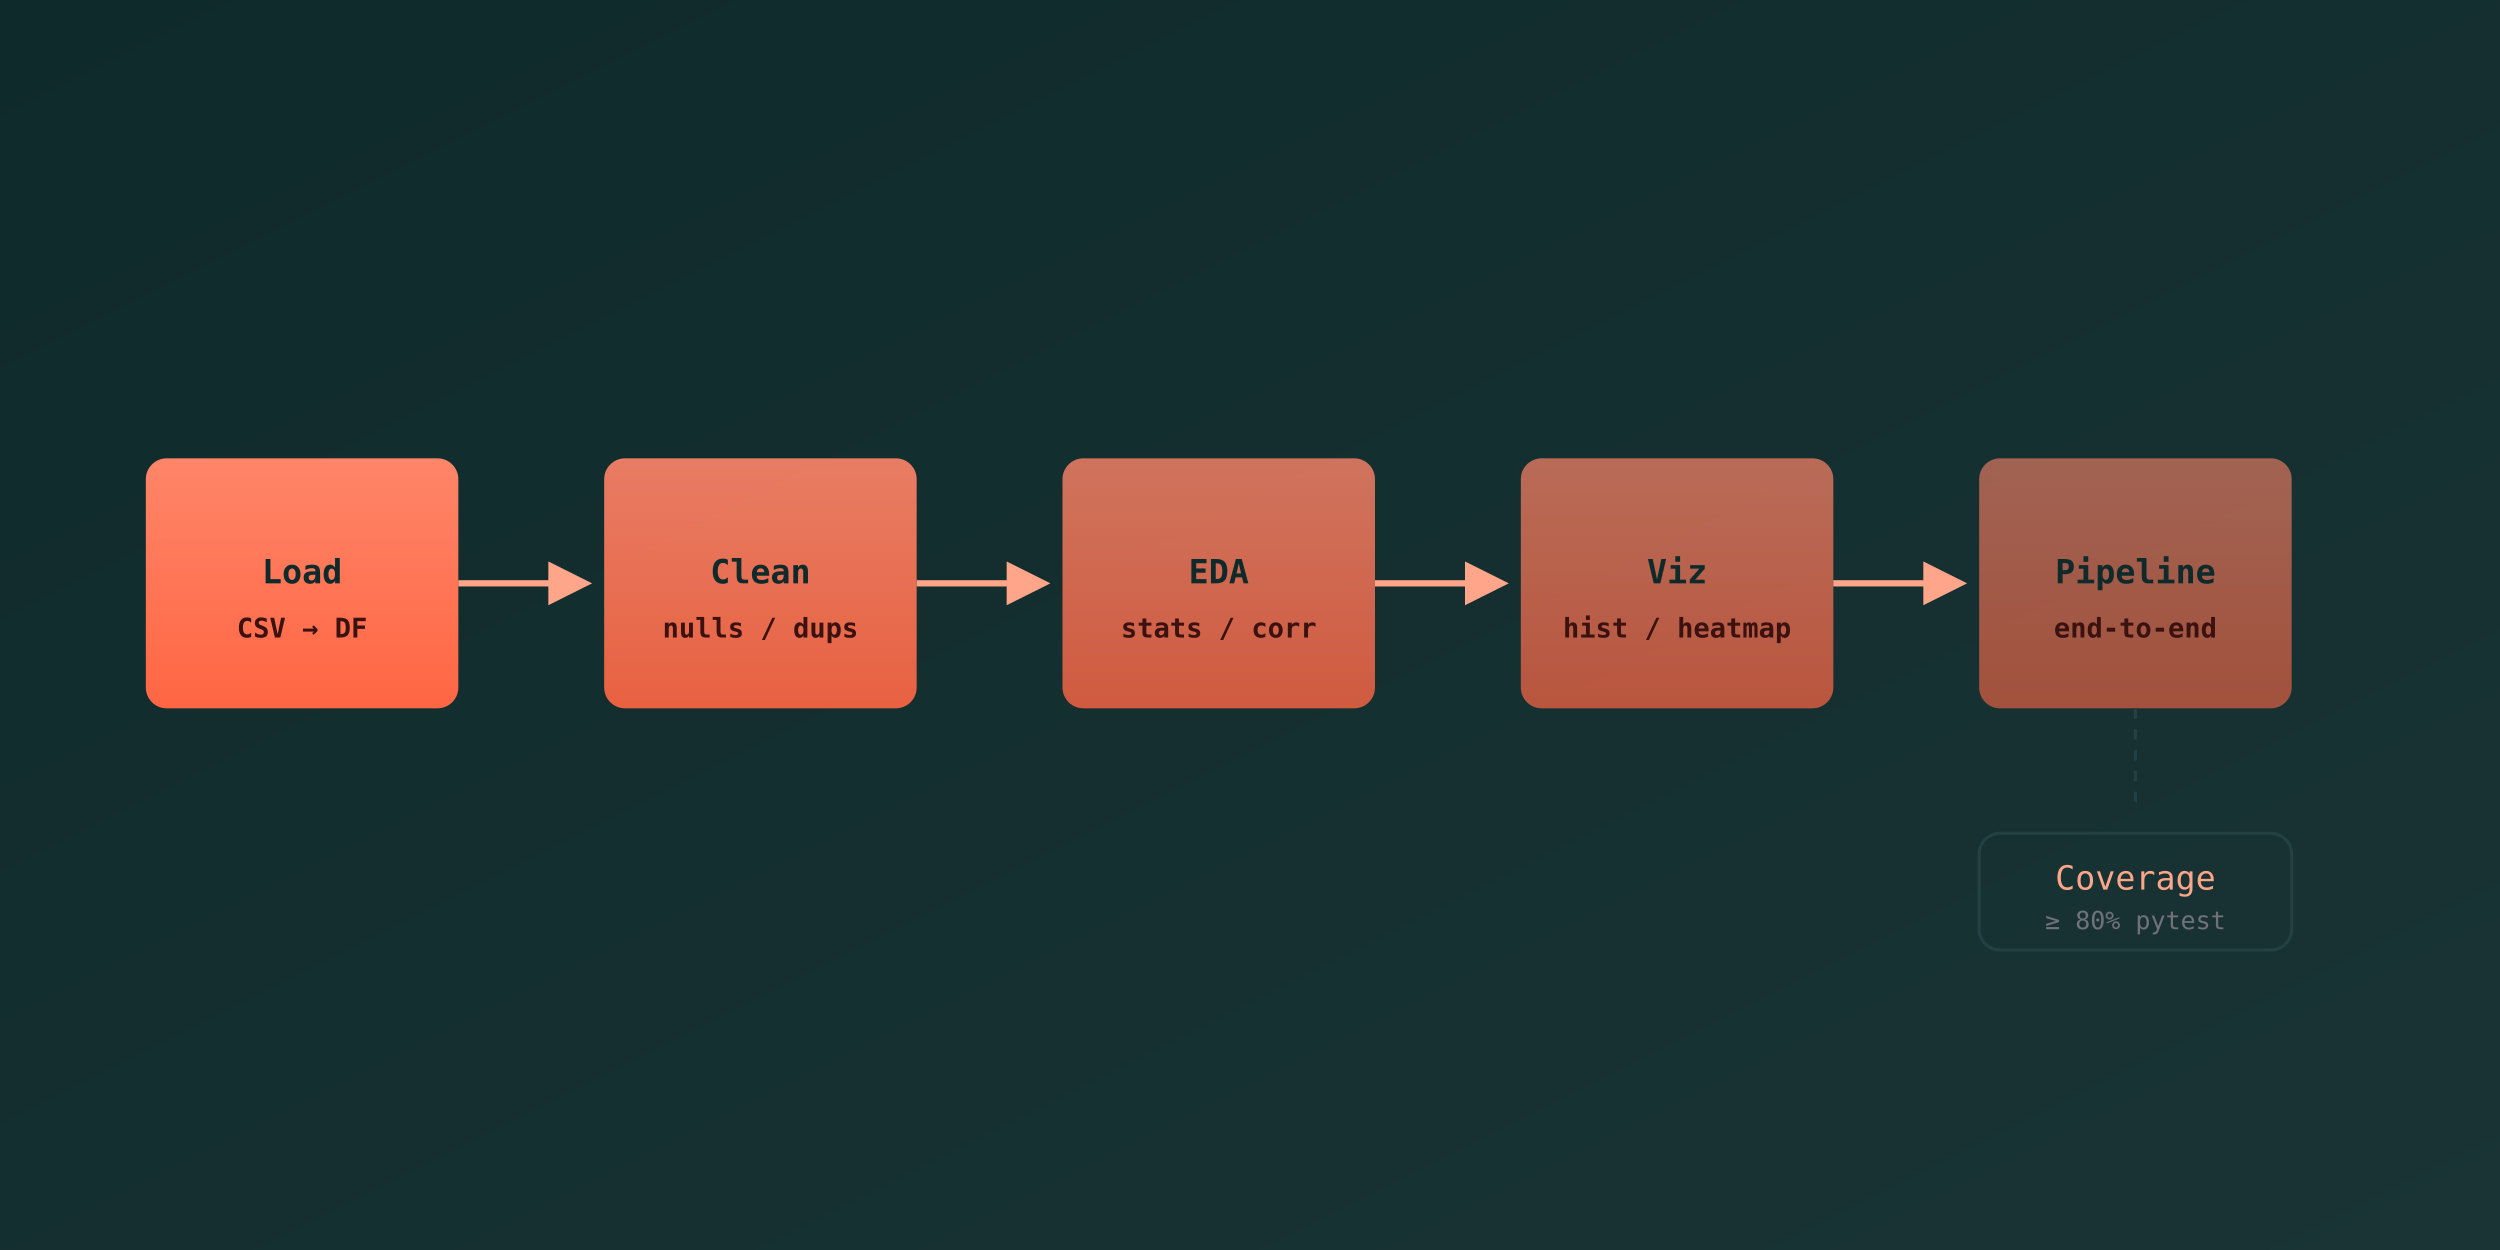
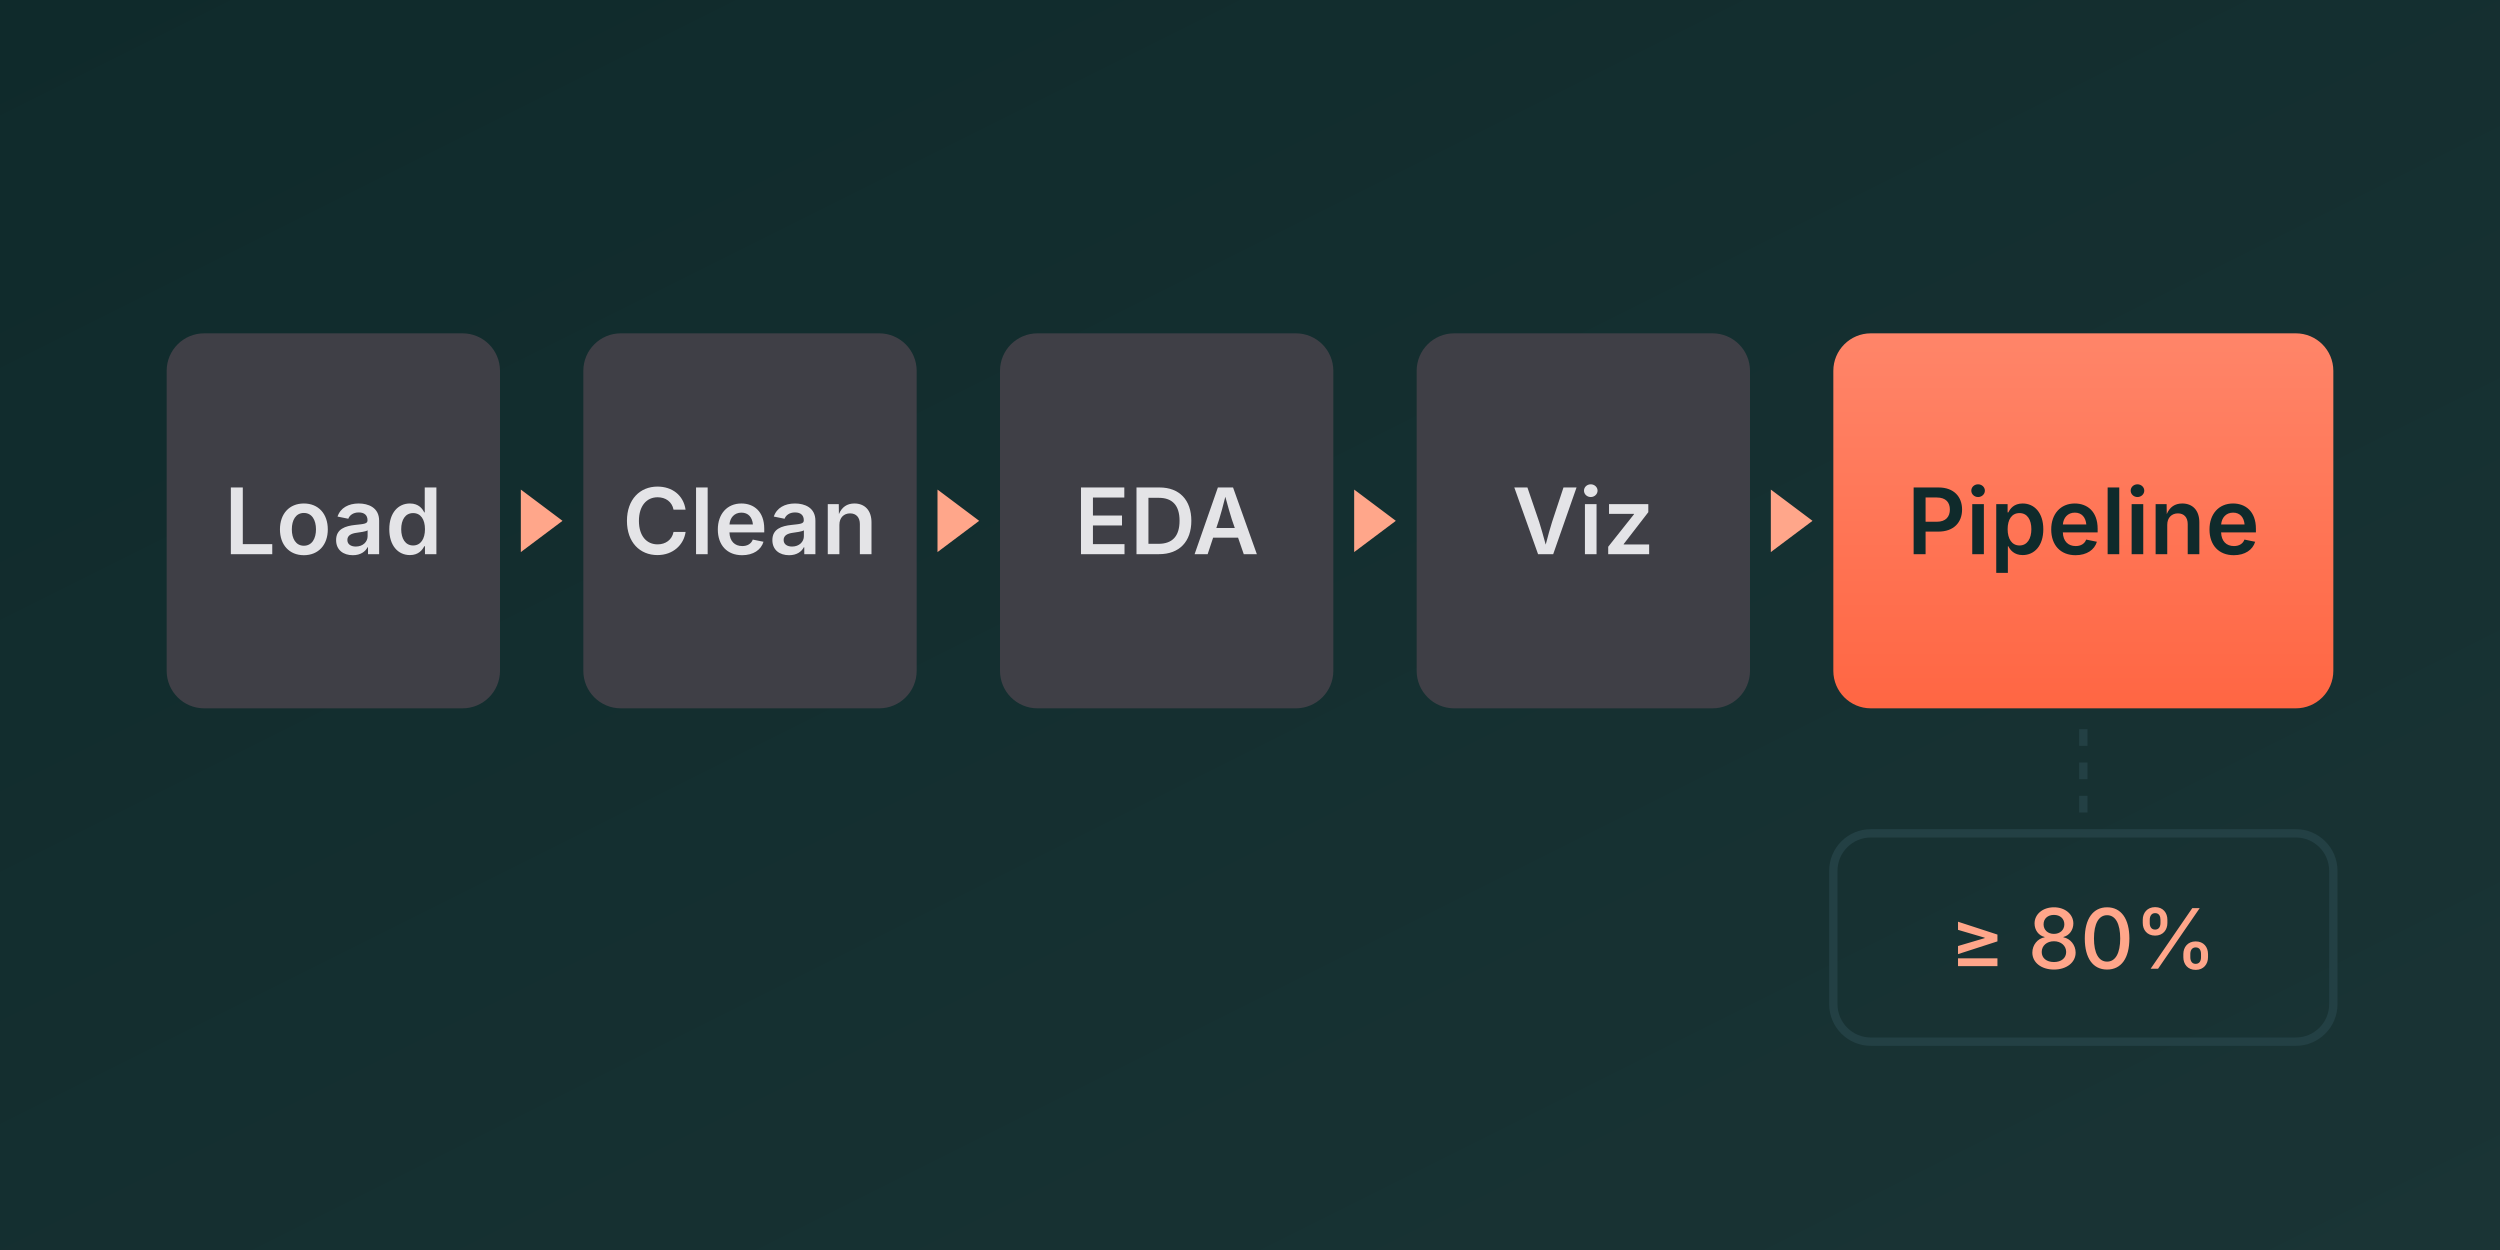
<svg xmlns="http://www.w3.org/2000/svg" viewBox="0 0 1200 600" role="img" aria-label="Python analytics pipeline: load, clean, EDA, viz, pipeline">
  <defs>
-     <linearGradient id="bg" x1="0" y1="0" x2="1" y2="1">
+     <linearGradient id="python-bg" x1="0" y1="0" x2="1" y2="1">
      <stop offset="0" stop-color="#0f2a2b" />
      <stop offset="1" stop-color="#1a3435" />
    </linearGradient>
-     <linearGradient id="accent" x1="0" y1="0" x2="0" y2="1">
+     <linearGradient id="python-accent" x1="0" y1="0" x2="0" y2="1">
      <stop offset="0" stop-color="#ff8569" />
      <stop offset="1" stop-color="#ff6643" />
    </linearGradient>
  </defs>
-   <rect width="1200" height="600" fill="url(#bg)" />
-   <g font-family="SF Mono, Monaco, monospace" font-size="16" fill="#0f2a2b" text-anchor="middle" font-weight="bold">
-     <g>
-       <rect x="70" y="220" width="150" height="120" rx="10" fill="url(#accent)" />
-       <text x="145" y="280">Load</text>
-       <text x="145" y="306" font-size="13" fill="#3b1210">CSV → DF</text>
-     </g>
-     <g>
-       <rect x="290" y="220" width="150" height="120" rx="10" fill="url(#accent)" opacity="0.9" />
-       <text x="365" y="280">Clean</text>
-       <text x="365" y="306" font-size="13" fill="#3b1210">nulls / dups</text>
-     </g>
-     <g>
-       <rect x="510" y="220" width="150" height="120" rx="10" fill="url(#accent)" opacity="0.8" />
-       <text x="585" y="280">EDA</text>
-       <text x="585" y="306" font-size="13" fill="#3b1210">stats / corr</text>
-     </g>
-     <g>
-       <rect x="730" y="220" width="150" height="120" rx="10" fill="url(#accent)" opacity="0.7" />
-       <text x="805" y="280">Viz</text>
-       <text x="805" y="306" font-size="13" fill="#3b1210">hist / heatmap</text>
-     </g>
-     <g>
-       <rect x="950" y="220" width="150" height="120" rx="10" fill="url(#accent)" opacity="0.6" />
-       <text x="1025" y="280">Pipeline</text>
-       <text x="1025" y="306" font-size="13" fill="#3b1210">end-to-end</text>
-     </g>
+   <rect width="1200" height="600" fill="url(#python-bg)" />
+   <rect x="80" y="160" width="160" height="180" rx="18" fill="#3f3f46" />
+   <rect x="280" y="160" width="160" height="180" rx="18" fill="#3f3f46" />
+   <rect x="480" y="160" width="160" height="180" rx="18" fill="#3f3f46" />
+   <rect x="680" y="160" width="160" height="180" rx="18" fill="#3f3f46" />
+   <rect x="880" y="160" width="240" height="180" rx="18" fill="url(#python-accent)" />
+   <g font-family="Inter, system-ui, sans-serif" font-size="44" font-weight="600" text-anchor="middle">
+     <text x="160" y="266" fill="#e4e4e7">Load</text>
+     <text x="360" y="266" fill="#e4e4e7">Clean</text>
+     <text x="560" y="266" fill="#e4e4e7">EDA</text>
+     <text x="760" y="266" fill="#e4e4e7">Viz</text>
+     <text x="1000" y="266" fill="#0f2a2b">Pipeline</text>
  </g>
-   <g stroke="#ffa68a" stroke-width="3" fill="none" marker-end="url(#arrow)">
-     <line x1="220" y1="280" x2="280" y2="280" />
-     <line x1="440" y1="280" x2="500" y2="280" />
-     <line x1="660" y1="280" x2="720" y2="280" />
-     <line x1="880" y1="280" x2="940" y2="280" />
+   <g fill="#ffa68a">
+     <path d="M250,235 L270,250 L250,265 Z" />
+     <path d="M450,235 L470,250 L450,265 Z" />
+     <path d="M650,235 L670,250 L650,265 Z" />
+     <path d="M850,235 L870,250 L850,265 Z" />
  </g>
-   <defs>
-     <marker id="arrow" viewBox="0 0 10 10" refX="8" refY="5" markerWidth="7" markerHeight="7" orient="auto-start-reverse">
-       <path d="M 0 0 L 10 5 L 0 10 z" fill="#ffa68a" />
-     </marker>
-   </defs>
-   <g font-family="SF Mono, Monaco, monospace" font-size="16" fill="#a1a1aa">
-     <rect x="950" y="400" width="150" height="56" rx="10" fill="none" stroke="#234044" stroke-width="1.5" />
-     <text x="1025" y="427" text-anchor="middle" fill="#ffa68a">Coverage</text>
-     <text x="1025" y="446" text-anchor="middle" font-size="12" fill="#71717a">≥ 80% pytest</text>
-   </g>
-   <g stroke="#234044" stroke-width="1.5" stroke-dasharray="5 5">
-     <line x1="1025" y1="340" x2="1025" y2="390" />
-   </g>
+   <line x1="1000" y1="350" x2="1000" y2="390" stroke="#234044" stroke-width="4" stroke-dasharray="8 8" />
+   <rect x="880" y="400" width="240" height="100" rx="18" fill="none" stroke="#234044" stroke-width="4" />
+   <text x="1000" y="465" font-family="Inter, system-ui, sans-serif" font-size="40" font-weight="500" fill="#ffa68a" text-anchor="middle">≥ 80%</text>
</svg>
